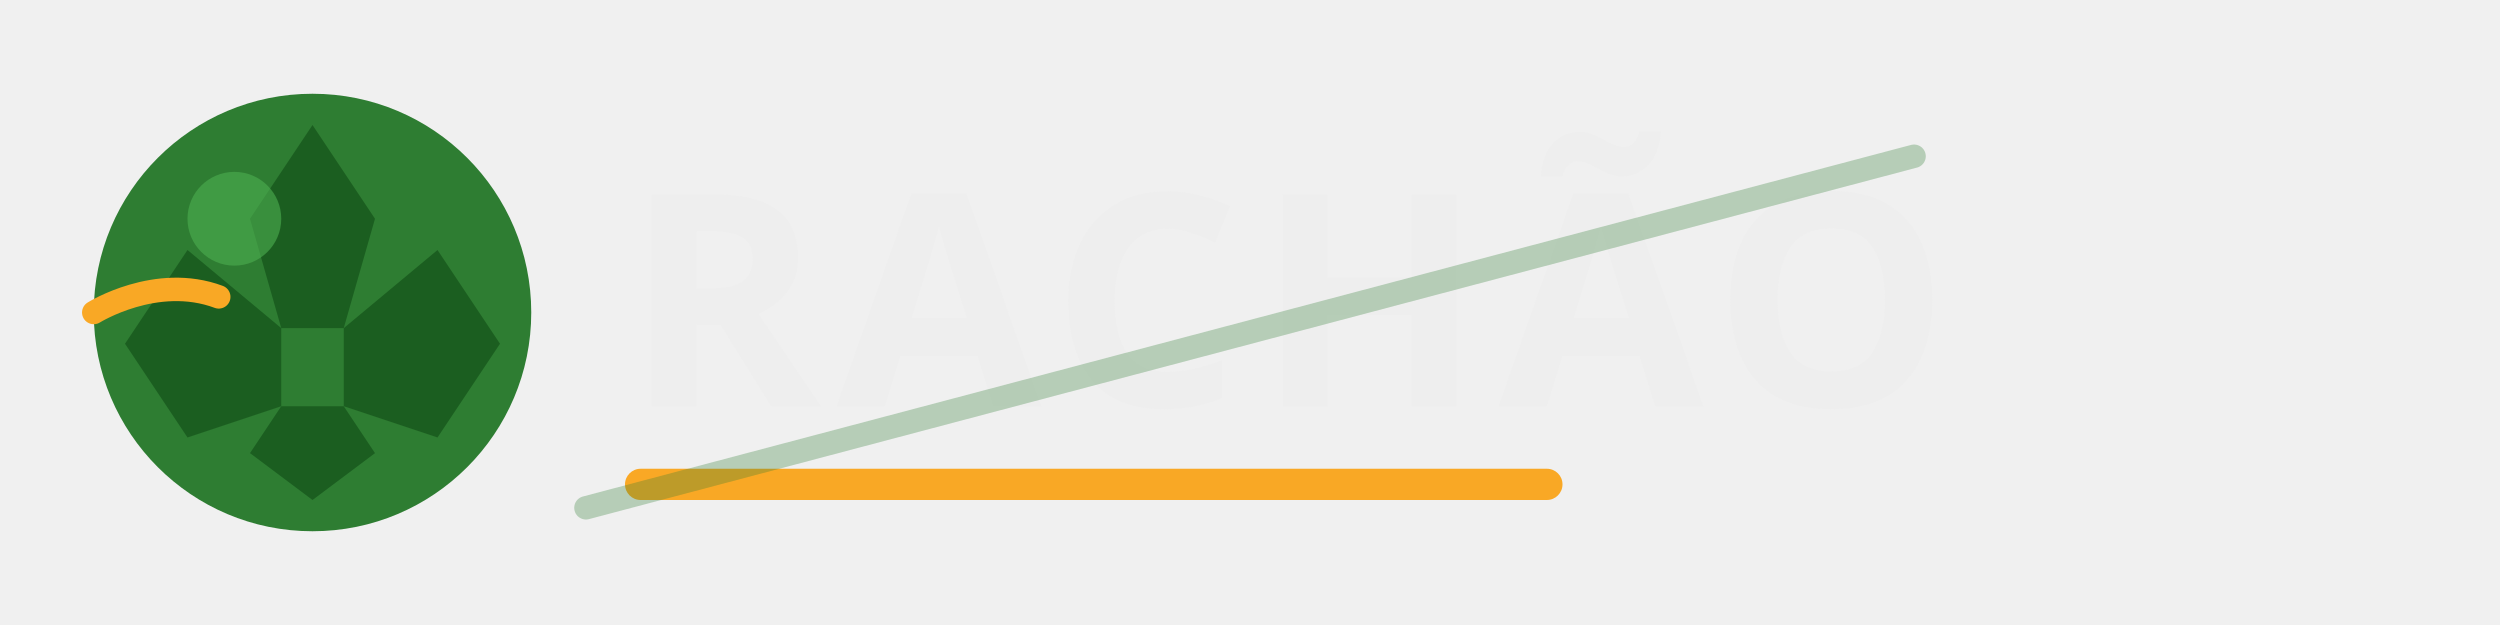
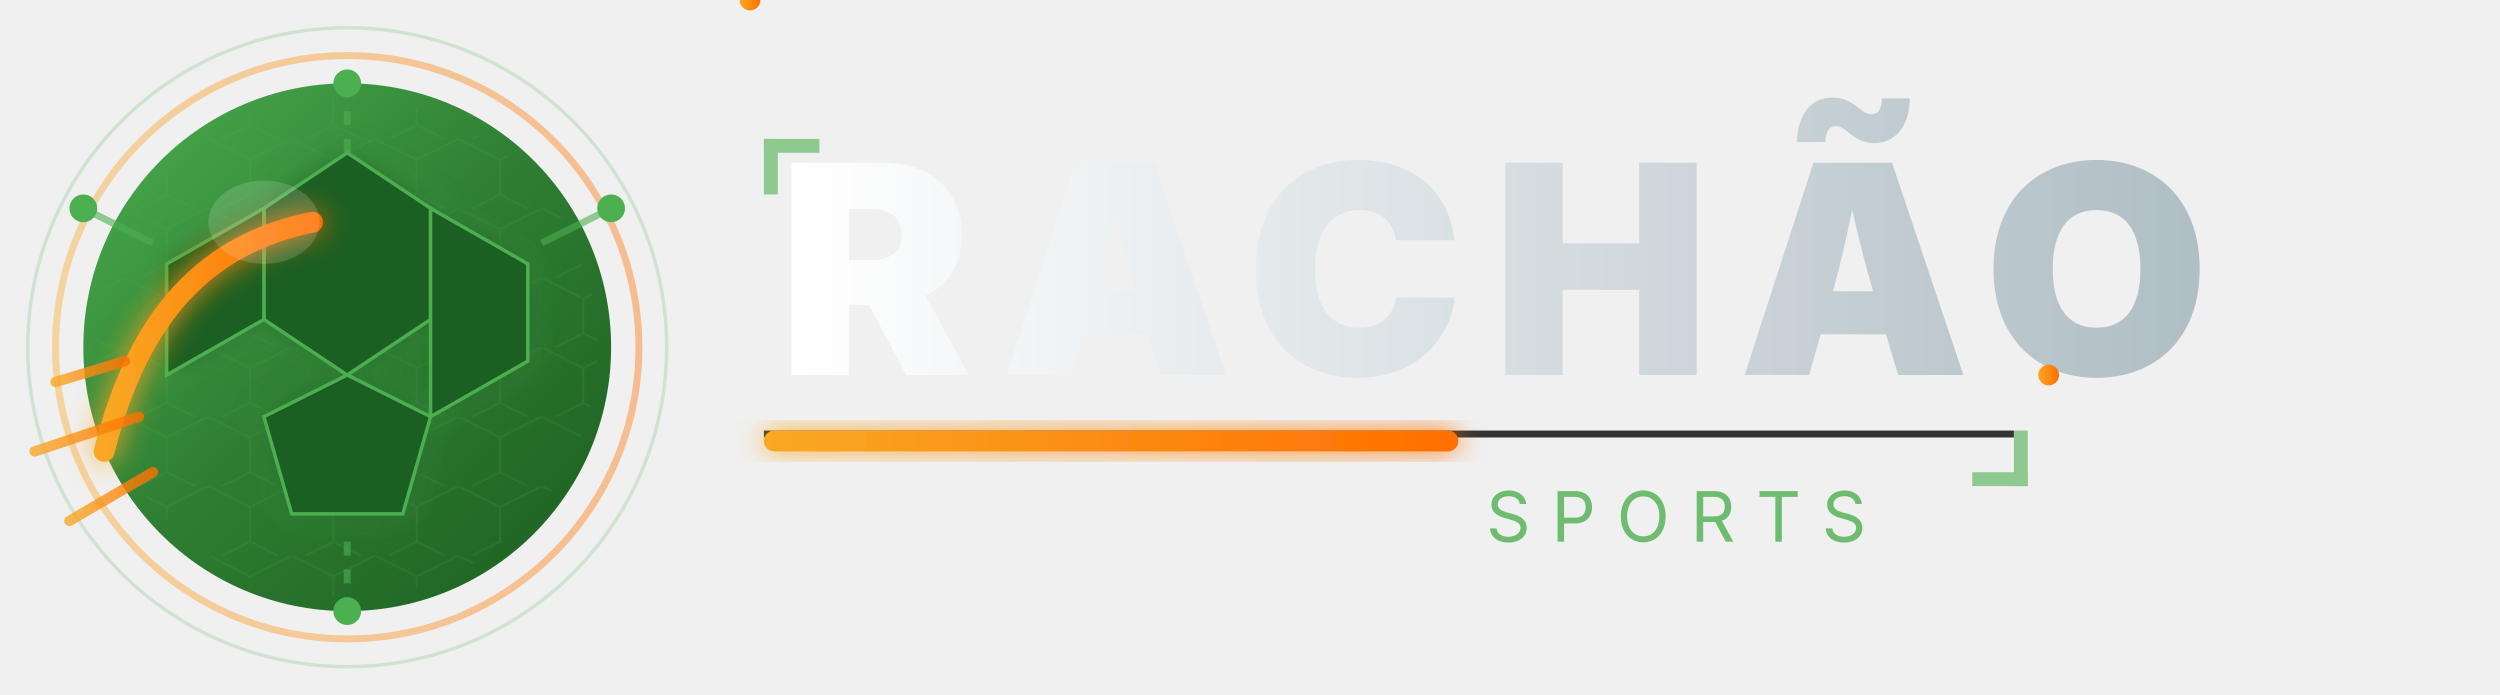
- <svg xmlns="http://www.w3.org/2000/svg" width="320" height="80" viewBox="0 0 320 80" fill="none">
-   <g id="ball-icon">
-     <circle cx="40" cy="40" r="28" fill="#2E7D32" />
-     <path d="M40 16L48 28L44 42L36 42L32 28L40 16Z" fill="#1B5E20" />
-     <path d="M56 32L64 44L56 56L44 52L44 42L56 32Z" fill="#1B5E20" />
-     <path d="M24 32L36 42L36 52L24 56L16 44L24 32Z" fill="#1B5E20" />
-     <path d="M32 58L40 64L48 58L44 52L36 52L32 58Z" fill="#1B5E20" />
-     <circle cx="30" cy="28" r="6" fill="#4CAF50" opacity="0.6" />
-     <path d="M12 40C12 40 20 35 28 38" stroke="#F9A825" stroke-width="3" stroke-linecap="round" />
+ <svg xmlns="http://www.w3.org/2000/svg" width="360" height="100" viewBox="0 0 360 100" fill="none">
+   <defs>
+     <linearGradient id="ballGradient" x1="0%" y1="0%" x2="100%" y2="100%">
+       <stop offset="0%" style="stop-color:#4CAF50" />
+       <stop offset="50%" style="stop-color:#2E7D32" />
+       <stop offset="100%" style="stop-color:#1B5E20" />
+     </linearGradient>
+     <linearGradient id="accentGradient" x1="0%" y1="0%" x2="100%" y2="0%">
+       <stop offset="0%" style="stop-color:#F9A825" />
+       <stop offset="100%" style="stop-color:#FF6F00" />
+     </linearGradient>
+     <linearGradient id="textGradient" x1="0%" y1="0%" x2="100%" y2="0%">
+       <stop offset="0%" style="stop-color:#FFFFFF" />
+       <stop offset="100%" style="stop-color:#B0BEC5" />
+     </linearGradient>
+     <filter id="glow" x="-50%" y="-50%" width="200%" height="200%">
+       <feGaussianBlur stdDeviation="2" result="coloredBlur" />
+       <feMerge>
+         <feMergeNode in="coloredBlur" />
+         <feMergeNode in="SourceGraphic" />
+       </feMerge>
+     </filter>
+     <pattern id="hexPattern" patternUnits="userSpaceOnUse" width="12" height="10">
+       <path d="M6 0L12 3L12 8L6 11L0 8L0 3Z" fill="none" stroke="#4CAF50" stroke-width="0.3" opacity="0.3" />
+     </pattern>
+   </defs>
+   <circle cx="50" cy="50" r="42" fill="none" stroke="url(#accentGradient)" stroke-width="1" opacity="0.4" />
+   <circle cx="50" cy="50" r="46" fill="none" stroke="#4CAF50" stroke-width="0.5" opacity="0.2" />
+   <circle cx="50" cy="50" r="38" fill="url(#ballGradient)" />
+   <circle cx="50" cy="50" r="36" fill="url(#hexPattern)" opacity="0.5" />
+   <g filter="url(#glow)">
+     <path d="M50 22L62 30L62 46L50 54L38 46L38 30Z" fill="#1B5E20" stroke="#4CAF50" stroke-width="0.5" />
+     <path d="M62 30L76 38L76 52L62 60L62 46Z" fill="#1B5E20" stroke="#4CAF50" stroke-width="0.5" />
+     <path d="M38 30L38 46L24 54L24 40L24 38Z" fill="#1B5E20" stroke="#4CAF50" stroke-width="0.5" />
+     <path d="M50 54L62 60L58 74L42 74L38 60Z" fill="#1B5E20" stroke="#4CAF50" stroke-width="0.5" />
  </g>
-   <g id="text-logo">
-     <text x="80" y="52" font-family="Montserrat, Arial Black, sans-serif" font-weight="800" font-size="38" fill="#EEEEEE" letter-spacing="2">
-       RACHÃO
-     </text>
-     <rect x="80" y="60" width="120" height="4" rx="2" fill="#F9A825" />
-     <path d="M75 65L245 20" stroke="#2E7D32" stroke-width="3" stroke-linecap="round" opacity="0.3" />
+   <g stroke="#4CAF50" stroke-width="1" opacity="0.6">
+     <path d="M50 12L50 22" stroke-dasharray="2,2" />
+     <path d="M78 35L88 30" />
+     <path d="M22 35L12 30" />
+     <path d="M50 78L50 88" stroke-dasharray="2,2" />
+   </g>
+   <g fill="#4CAF50">
+     <circle cx="50" cy="12" r="2" />
+     <circle cx="88" cy="30" r="2" />
+     <circle cx="12" cy="30" r="2" />
+     <circle cx="50" cy="88" r="2" />
+   </g>
+   <path d="M15 65C20 45 30 35 45 32" stroke="url(#accentGradient)" stroke-width="3" stroke-linecap="round" fill="none" filter="url(#glow)" />
+   <g stroke="url(#accentGradient)" stroke-width="1.5" stroke-linecap="round" opacity="0.8">
+     <path d="M8 55L18 52" />
+     <path d="M5 65L20 60" />
+     <path d="M10 75L22 68" />
+   </g>
+   <ellipse cx="38" cy="32" rx="8" ry="6" fill="#FFFFFF" opacity="0.15" />
+   <rect x="110" y="62" width="180" height="1" fill="#333333" />
+   <rect x="110" y="62" width="100" height="3" rx="1.5" fill="url(#accentGradient)" filter="url(#glow)" />
+   <text x="112" y="54" font-family="'Montserrat', 'SF Pro Display', Arial Black, sans-serif" font-weight="900" font-size="42" fill="url(#textGradient)" letter-spacing="4">
+     RACHÃO
+   </text>
+   <g fill="#4CAF50" opacity="0.6">
+     <rect x="110" y="20" width="2" height="8" />
+     <rect x="110" y="20" width="8" height="2" />
+     <rect x="290" y="62" width="2" height="8" />
+     <rect x="284" y="68" width="8" height="2" />
+   </g>
+   <text x="214" y="78" font-family="'Inter', 'SF Pro Text', Arial, sans-serif" font-weight="400" font-size="10" fill="#4CAF50" letter-spacing="3" opacity="0.8">
+     SPORTS
+   </text>
+   <g fill="url(#accentGradient)">
+     <circle cx="108" y="54" r="1.5" />
+     <circle cx="295" cy="54" r="1.5" />
  </g>
</svg>
